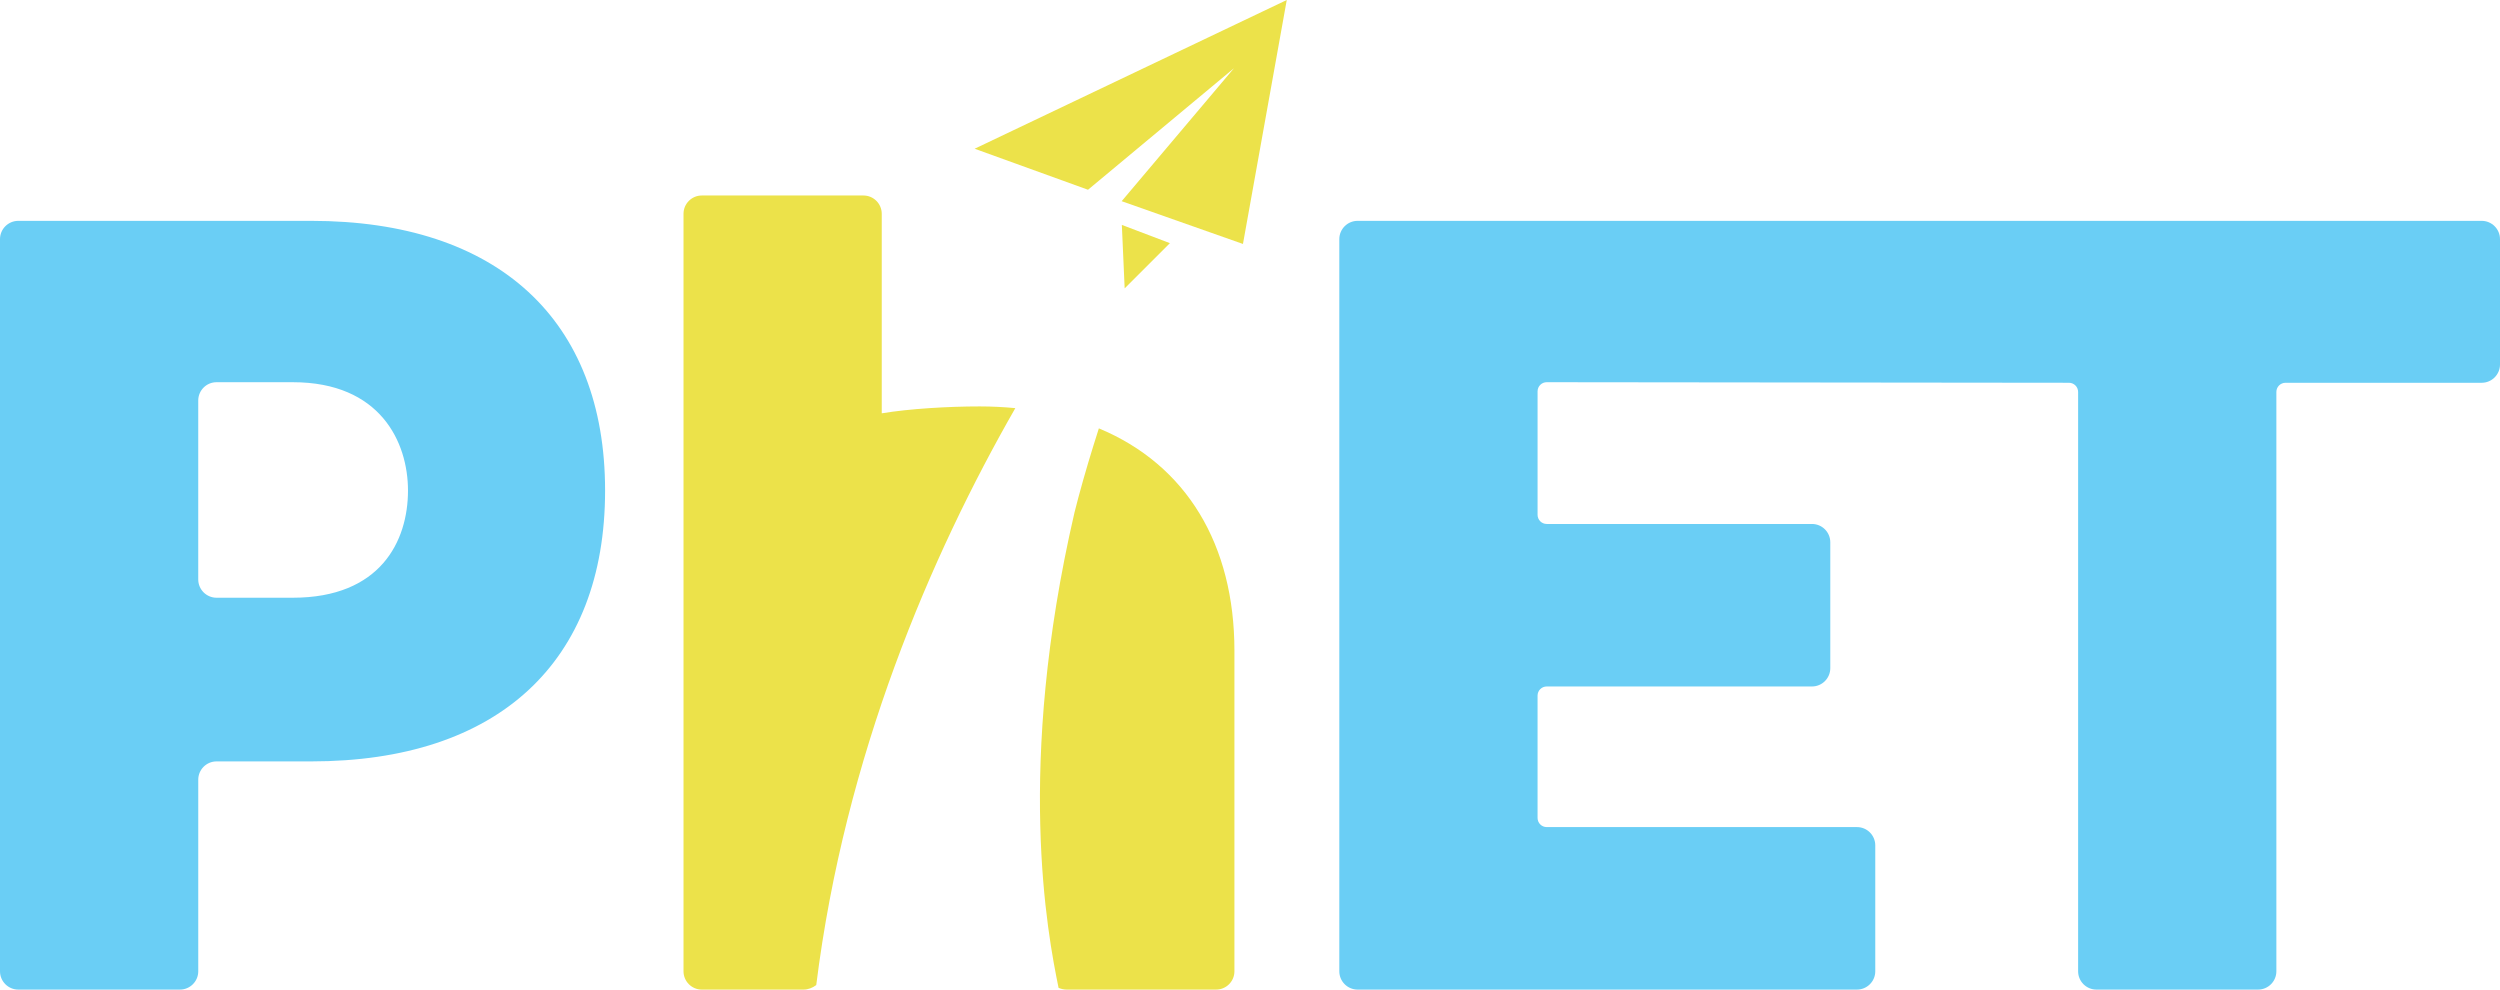
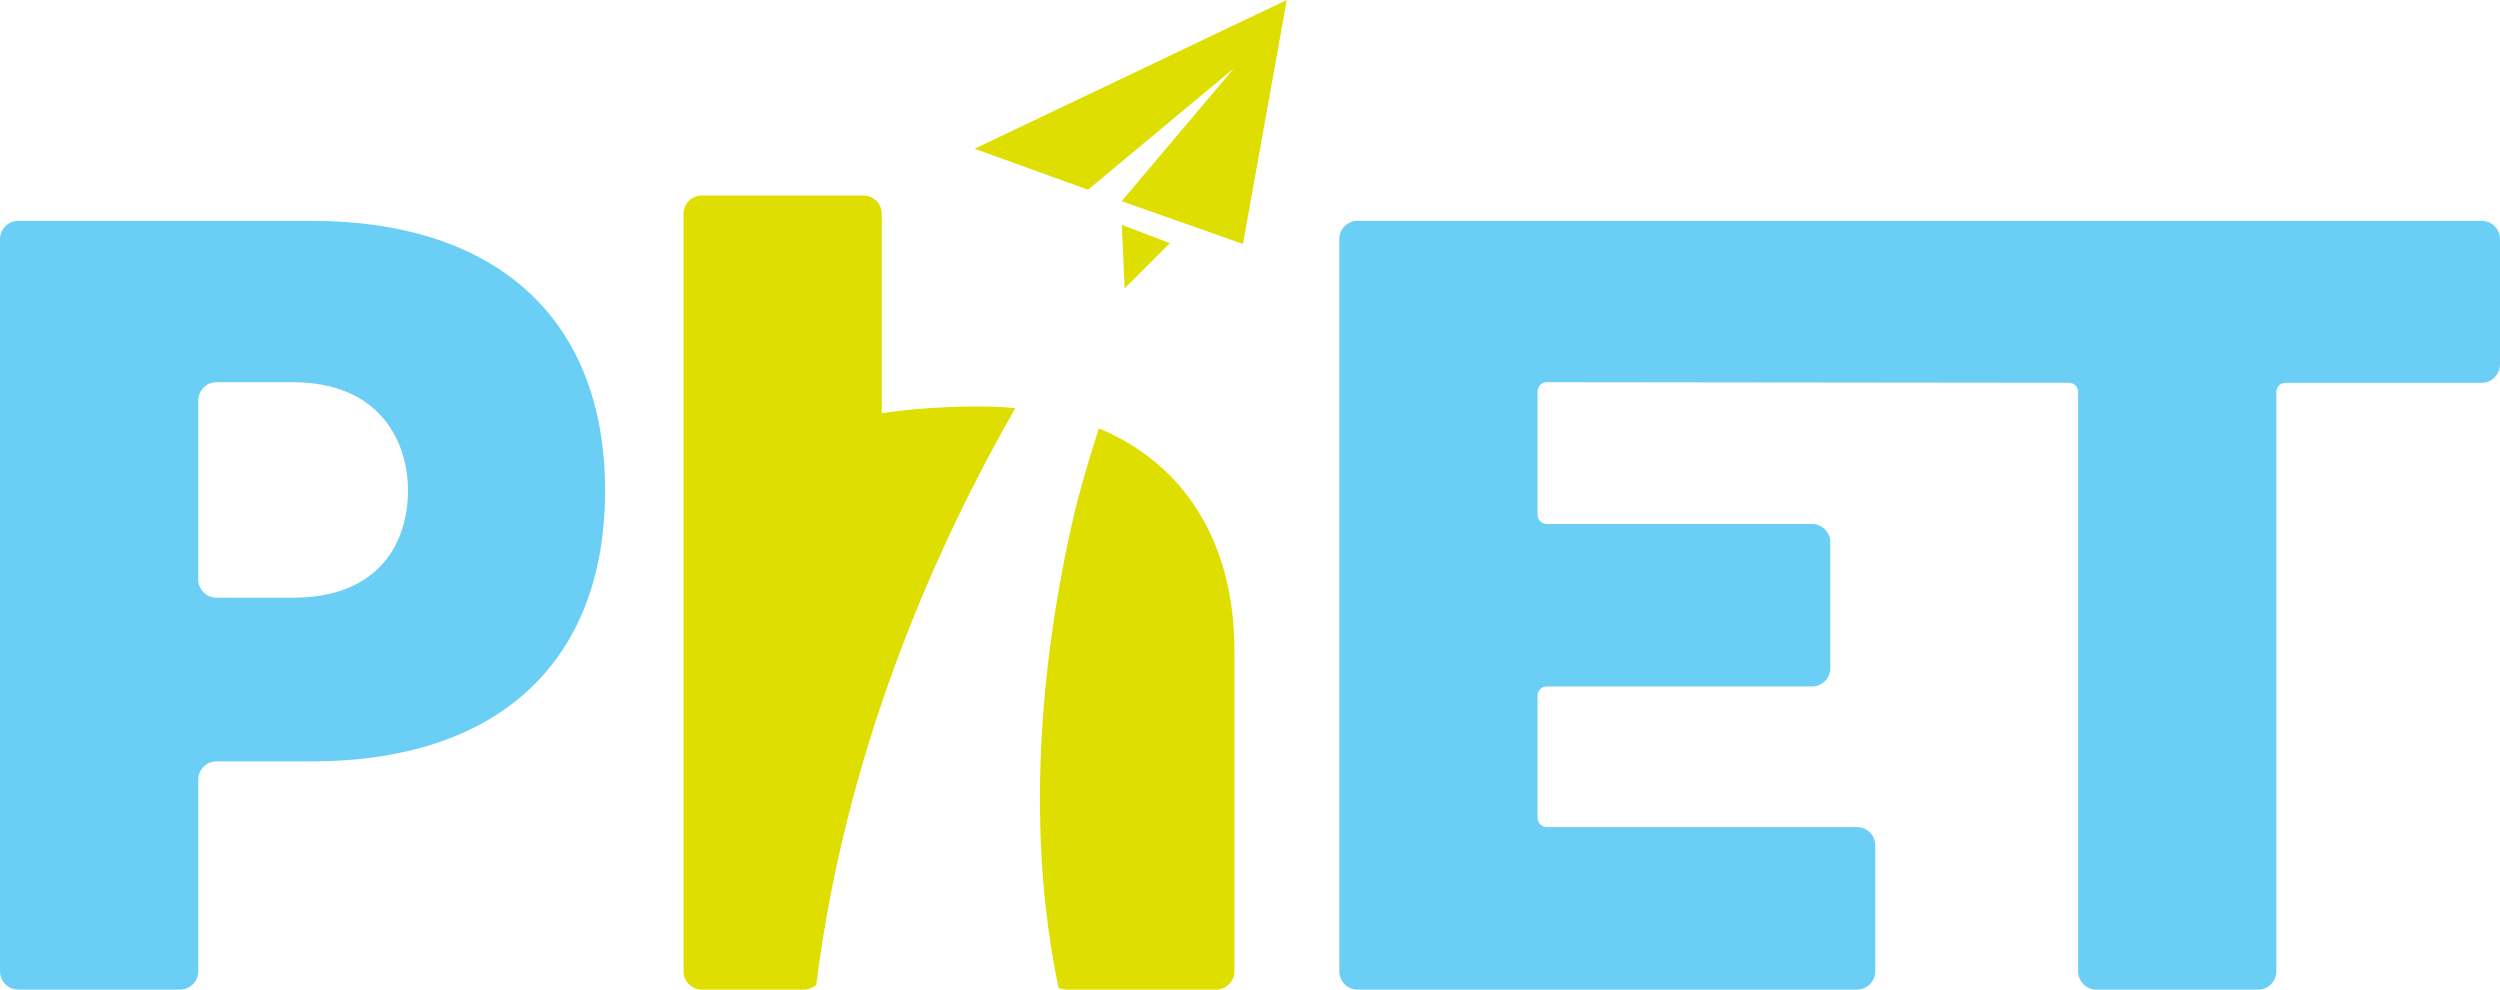
<svg xmlns="http://www.w3.org/2000/svg" xmlns:xlink="http://www.w3.org/1999/xlink" version="1.1" id="Layer_2" x="0px" y="0px" width="273.137" height="108.118" viewBox="0 0 273.137 108.118" enable-background="new 0 0 504 360" xml:space="preserve">
  <defs id="defs3006">
    <linearGradient id="linearGradient3766">
      <stop style="stop-color:#000000;stop-opacity:1;" offset="0" id="stop3768" />
      <stop style="stop-color:#000000;stop-opacity:0;" offset="1" id="stop3770" />
    </linearGradient>
    <radialGradient xlink:href="#linearGradient3766" id="radialGradient3772" cx="223.063" cy="180" fx="223.063" fy="180" r="33.454" gradientTransform="matrix(1,0,0,1.630866,0,-113.5559)" gradientUnits="userSpaceOnUse" />
  </defs>
  <g id="g2986" transform="translate(-115.432,-125.941)">
    <g id="g2988">
      <path d="m 149.432,150.07 h -32 c -1.104,0 -2,0.896 -2,2 v 79.988 c 0,1.104 0.896,2 2,2 h 17.66 c 1.104,0 2,-0.896 2,-2 v -20.93 c 0,-1.105 0.895,-2 2,-2 h 10.34 c 20.398,0 32.109,-10.83 32.109,-29.592 0,-18.638 -11.711,-29.466 -32.109,-29.466 z m -2.015,41.176 h -8.326 c -1.105,0 -2,-0.896 -2,-2 v -19.547 c 0,-1.105 0.895,-2 2,-2 h 8.326 c 9.568,0 12.59,6.547 12.59,11.838 0,5.541 -3.022,11.709 -12.59,11.709 z" id="path2990" style="fill:#6acef5" />
      <path d="m 386.568,150.07 h -122.81 c -1.104,0 -2,0.896 -2,2 v 79.988 c 0,1.104 0.896,2 2,2 h 54.556 c 1.104,0 2,-0.896 2,-2 v -13.754 c 0,-1.105 -0.896,-2 -2,-2 h -33.896 c -0.553,0 -1,-0.447 -1,-1 v -13.363 c 0,-0.553 0.447,-1 1,-1 H 313.4 c 1.104,0 2,-0.896 2,-2 v -13.754 c 0,-1.104 -0.896,-2 -2,-2 h -28.981 c -0.553,0 -1,-0.448 -1,-1 v -13.489 c 0,-0.552 0.447,-1 1,-1 l 57.057,0.063 c 0.553,0 1,0.449 1,1 v 63.297 c 0,1.104 0.896,2 2,2 h 17.66 c 1.104,0 2,-0.896 2,-2 v -63.297 c 0,-0.551 0.447,-1 1,-1 h 21.433 c 1.104,0 2,-0.896 2,-2 V 152.07 c -0.001,-1.103 -0.896,-2 -2.001,-2 z" id="path2992" style="fill:#6acef5" />
    </g>
-     <g id="g2994" style="fill:#ece24a;fill-opacity:1;stroke:none;stroke-opacity:1">
-       <path d="m 235.488,172.742 c -0.799,2.488 -1.557,5.004 -2.244,7.569 -0.145,0.539 -0.283,1.091 -0.423,1.64 -6.436,27.812 -2.946,45.998 -1.735,51.919 0.281,0.118 0.58,0.188 0.882,0.188 h 16.331 c 1.105,0 2,-0.896 2,-2 v -35.02 c 0,-11.607 -5.252,-20.318 -14.811,-24.296 z" id="path2996" style="fill:#ece24a;fill-opacity:1;stroke:none;stroke-opacity:1" />
-       <path d="M 211.767,171.099 V 149.3 c 0,-1.104 -0.896,-2 -2,-2 h -17.658 c -1.104,0 -2,0.896 -2,2 v 82.759 c 0,1.104 0.896,2 2,2 h 11.109 c 0.504,0 0.991,-0.191 1.393,-0.495 3.131,-25.071 12.497,-46.884 21.75,-63.032 -1.254,-0.119 -2.548,-0.188 -3.891,-0.188 -3.4,-0.001 -7.682,0.249 -10.703,0.755 z" id="path2998" style="fill:#ece24a;fill-opacity:1;stroke:none;stroke-opacity:1" />
-       <polygon points="237.979,147.922 251.231,152.594 256.017,125.941 221.916,142.191 234.302,146.672 250.248,133.395 " id="polygon3000" style="fill:#ece24a;fill-opacity:1;stroke:none;stroke-opacity:1" />
-       <polygon points="237.999,150.514 238.307,157.447 243.249,152.507 " id="polygon3002" style="fill:#ece24a;fill-opacity:1;stroke:none;stroke-opacity:1" />
+     <g id="g2994" style="fill:#dede00;fill-opacity:1;stroke:none;stroke-opacity:1">
+       <path d="m 235.488,172.742 c -0.799,2.488 -1.557,5.004 -2.244,7.569 -0.145,0.539 -0.283,1.091 -0.423,1.64 -6.436,27.812 -2.946,45.998 -1.735,51.919 0.281,0.118 0.58,0.188 0.882,0.188 h 16.331 c 1.105,0 2,-0.896 2,-2 v -35.02 c 0,-11.607 -5.252,-20.318 -14.811,-24.296 z" id="path2996" style="fill:#dede00;fill-opacity:1;stroke:none;stroke-opacity:1" />
+       <path d="M 211.767,171.099 V 149.3 c 0,-1.104 -0.896,-2 -2,-2 h -17.658 c -1.104,0 -2,0.896 -2,2 v 82.759 c 0,1.104 0.896,2 2,2 h 11.109 c 0.504,0 0.991,-0.191 1.393,-0.495 3.131,-25.071 12.497,-46.884 21.75,-63.032 -1.254,-0.119 -2.548,-0.188 -3.891,-0.188 -3.4,-0.001 -7.682,0.249 -10.703,0.755 z" id="path2998" style="fill:#dede00;fill-opacity:1;stroke:none;stroke-opacity:1" />
+       <polygon points="237.979,147.922 251.231,152.594 256.017,125.941 221.916,142.191 234.302,146.672 250.248,133.395 " id="polygon3000" style="fill:#dede00;fill-opacity:1;stroke:none;stroke-opacity:1" />
+       <polygon points="237.999,150.514 238.307,157.447 243.249,152.507 " id="polygon3002" style="fill:#dede00;fill-opacity:1;stroke:none;stroke-opacity:1" />
    </g>
  </g>
</svg>
